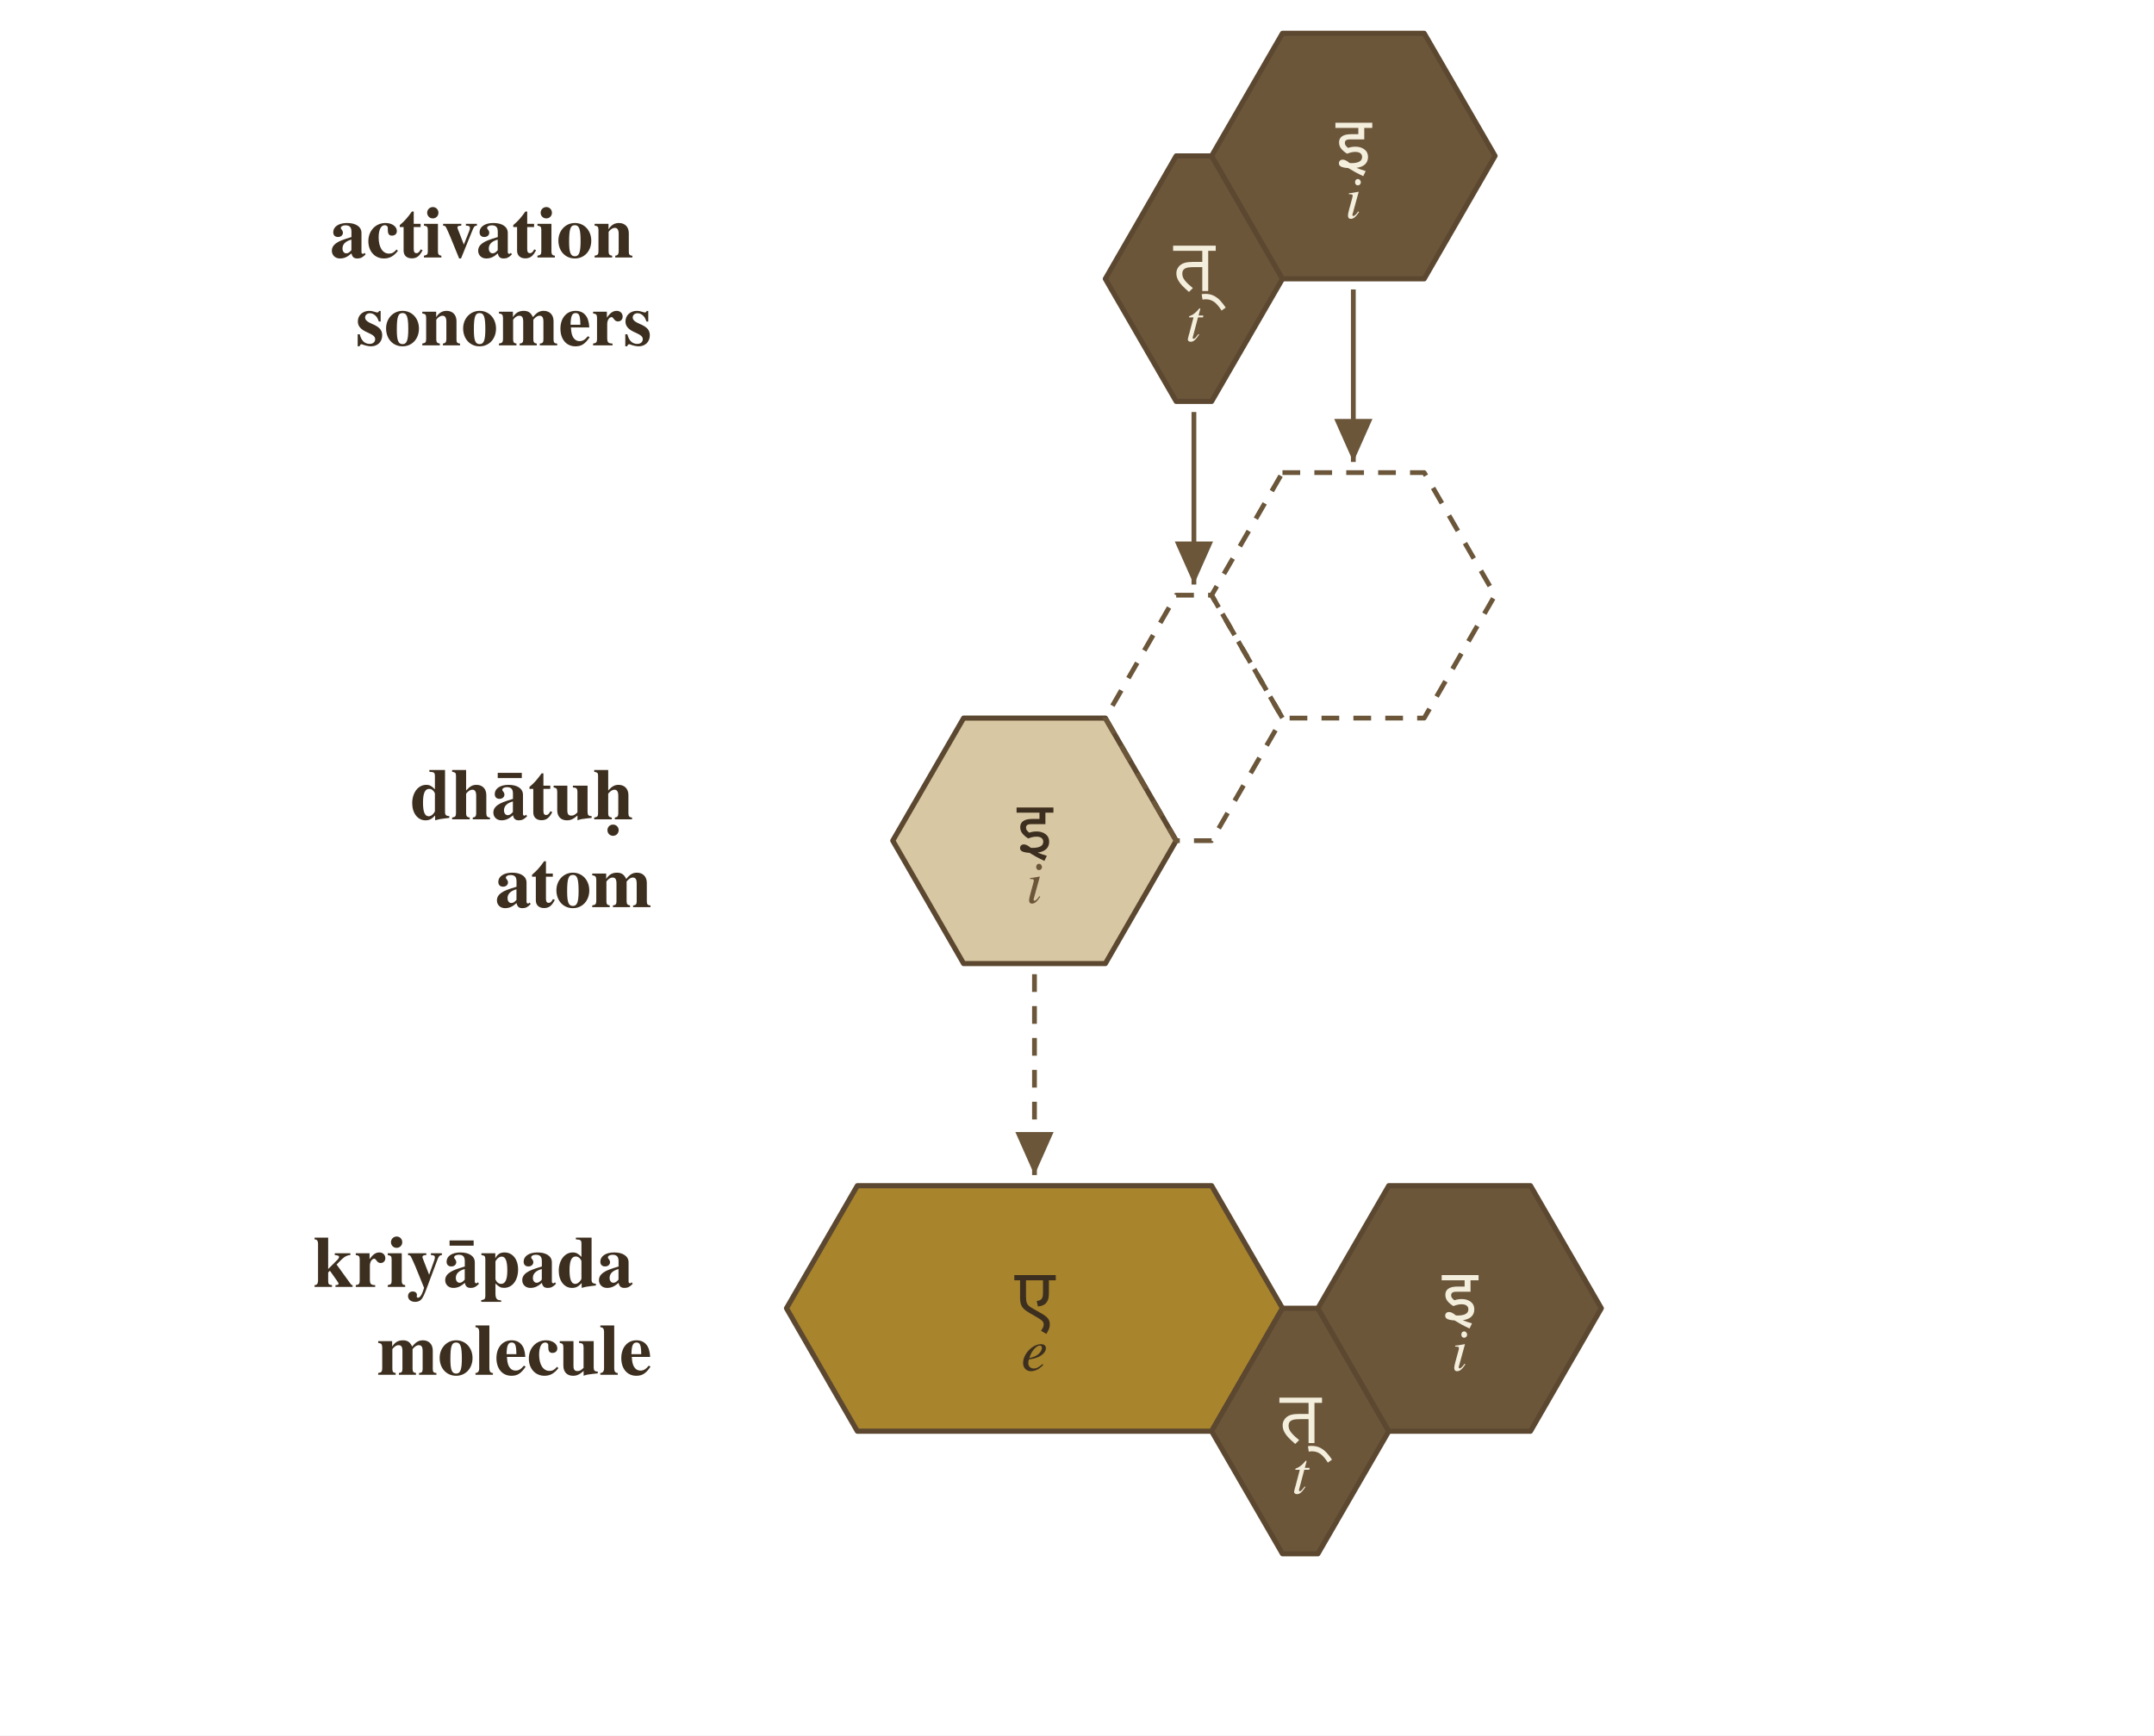
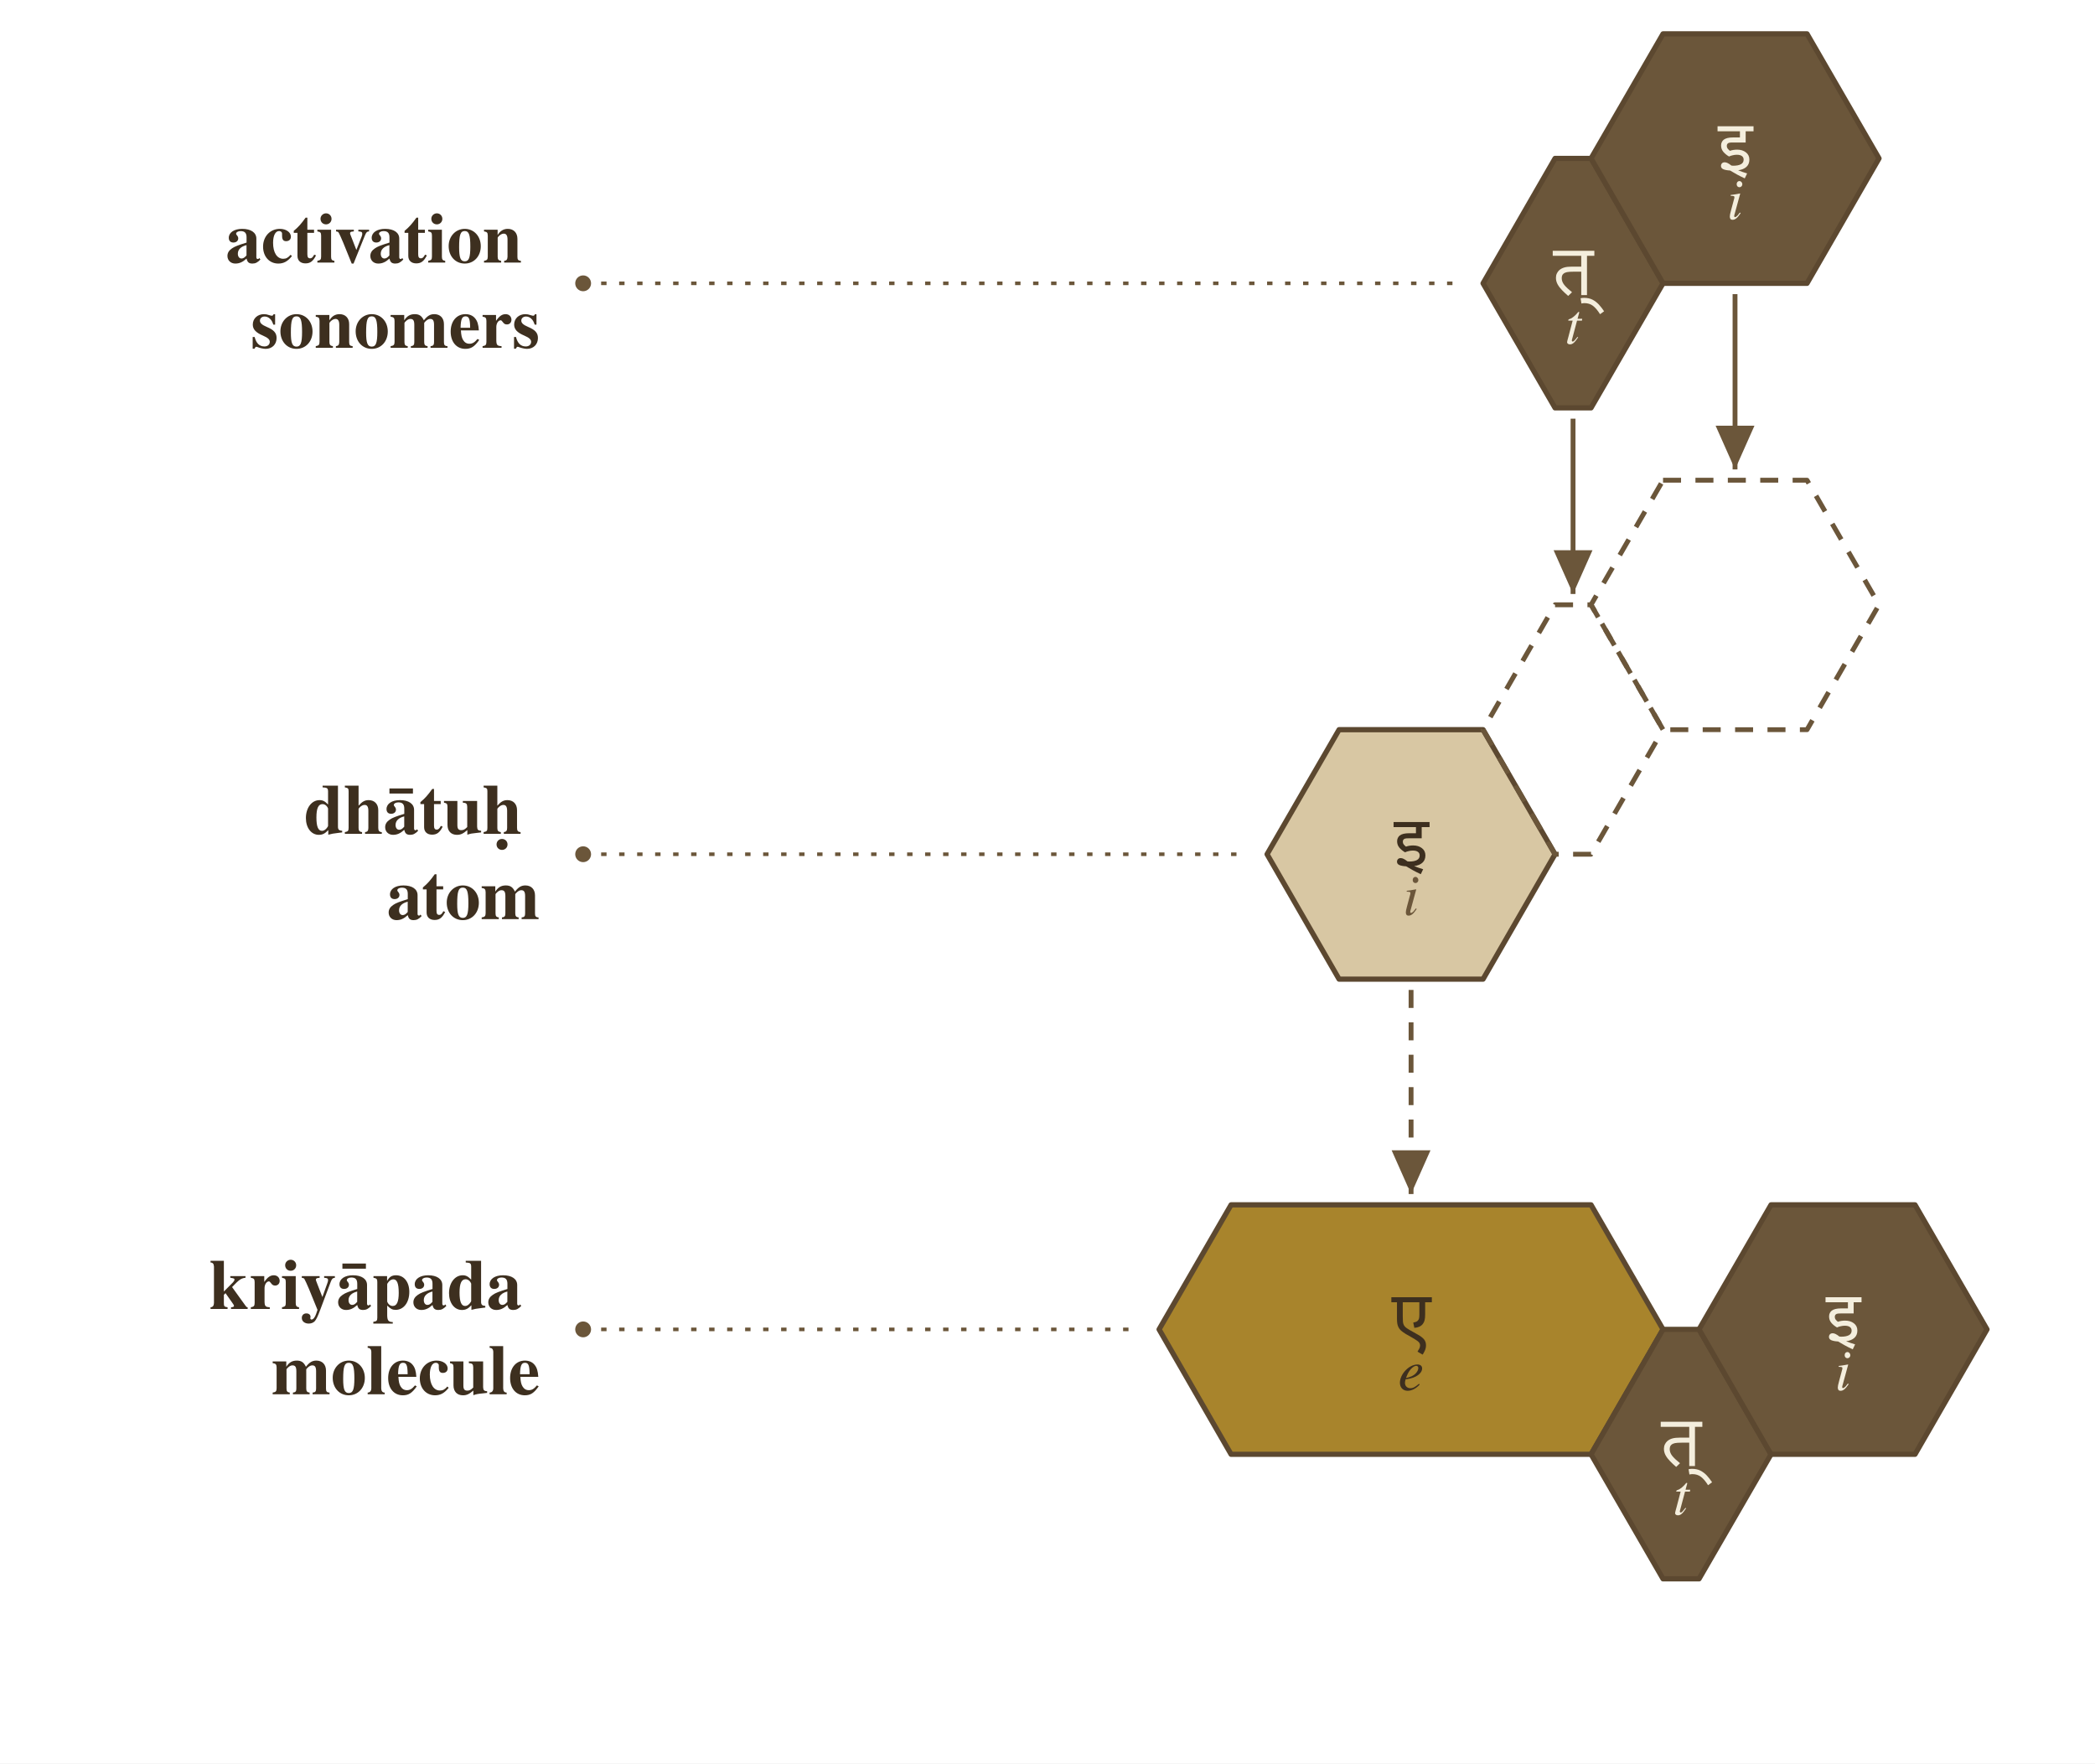
- <svg xmlns="http://www.w3.org/2000/svg" viewBox="0 0 608.0 489.9" width="4.5in" height="3.626in">
-   <rect x="0" y="0" width="608.0" height="489.9" fill="#ffffff" />
+ <svg xmlns="http://www.w3.org/2000/svg" viewBox="0 0 582.0 489.9" width="4.5in" height="3.788in">
+   <rect x="0" y="0" width="582.0" height="489.9" fill="#ffffff" />
  <defs>
    <marker id="arrowhead" markerWidth="10" markerHeight="8" refX="9" refY="4" orient="auto" markerUnits="strokeWidth">
      <polygon points="0,0 9,4 0,8" fill="#6b563a" />
    </marker>
  </defs>
-   <text x="184.0" y="78.7" font-family="Charter, Georgia, Times, serif" font-size="20.6" font-weight="700" text-anchor="end" dominant-baseline="middle" fill="#3d2f1f">
-     <tspan x="184.0" y="66.3">activation</tspan>
-     <tspan x="184.0" y="91.1">sonomers</tspan>
+   <text x="150.0" y="78.7" font-family="Charter, Georgia, Times, serif" font-size="19.8" font-weight="700" text-anchor="end" dominant-baseline="middle" fill="#3d2f1f">
+     <tspan x="150.0" y="66.8">activation</tspan>
+     <tspan x="150.0" y="90.5">sonomers</tspan>
  </text>
-   <text x="184.0" y="237.3" font-family="Charter, Georgia, Times, serif" font-size="20.6" font-weight="700" text-anchor="end" dominant-baseline="middle" fill="#3d2f1f">
-     <tspan x="184.0" y="224.9">dhātuḥ</tspan>
-     <tspan x="184.0" y="249.7">atom</tspan>
+   <text x="150.0" y="237.3" font-family="Charter, Georgia, Times, serif" font-size="19.8" font-weight="700" text-anchor="end" dominant-baseline="middle" fill="#3d2f1f">
+     <tspan x="150.0" y="225.5">dhātuḥ</tspan>
+     <tspan x="150.0" y="249.2">atom</tspan>
  </text>
-   <text x="184.0" y="369.3" font-family="Charter, Georgia, Times, serif" font-size="20.6" font-weight="700" text-anchor="end" dominant-baseline="middle" fill="#3d2f1f">
-     <tspan x="184.0" y="356.9">kriyāpada</tspan>
-     <tspan x="184.0" y="381.7">molecule</tspan>
+   <text x="150.0" y="369.3" font-family="Charter, Georgia, Times, serif" font-size="19.8" font-weight="700" text-anchor="end" dominant-baseline="middle" fill="#3d2f1f">
+     <tspan x="150.0" y="357.5">kriyāpada</tspan>
+     <tspan x="150.0" y="381.2">molecule</tspan>
  </text>
-   <polygon points="332.0,44.0 342.0,44.0 362.0,78.7 342.0,113.3 332.0,113.3 312.0,78.7" fill="#6b563a" stroke="#5c4830" stroke-width="1.45" stroke-linejoin="round" />
-   <text x="337.0" y="75.0" font-family="Noto Sans Devanagari, Mangal, Devanagari Sangam MN, sans-serif" font-size="20.6" font-weight="500" text-anchor="middle" dominant-baseline="middle" fill="#f4eedd">त्</text>
-   <text x="337.0" y="91.5" font-family="Charter, Georgia, Times, serif" font-size="16.9" font-style="italic" text-anchor="middle" dominant-baseline="middle" fill="#f4eedd">t</text>
-   <polygon points="362.0,9.4 402.0,9.4 422.0,44.0 402.0,78.7 362.0,78.7 342.0,44.0" fill="#6b563a" stroke="#5c4830" stroke-width="1.45" stroke-linejoin="round" />
-   <text x="382.0" y="40.3" font-family="Noto Sans Devanagari, Mangal, Devanagari Sangam MN, sans-serif" font-size="20.6" font-weight="500" text-anchor="middle" dominant-baseline="middle" fill="#f4eedd">इ</text>
-   <text x="382.0" y="56.8" font-family="Charter, Georgia, Times, serif" font-size="16.9" font-style="italic" text-anchor="middle" dominant-baseline="middle" fill="#f4eedd">i</text>
-   <polygon points="272.0,202.7 312.0,202.7 332.0,237.3 312.0,272.0 272.0,272.0 252.0,237.3" fill="#d8c7a3" stroke="#5c4830" stroke-width="1.45" stroke-linejoin="round" />
-   <text x="292.0" y="233.6" font-family="Noto Sans Devanagari, Mangal, Devanagari Sangam MN, sans-serif" font-size="20.6" font-weight="500" text-anchor="middle" dominant-baseline="middle" fill="#3d2f1f">इ</text>
-   <text x="292.0" y="250.1" font-family="Charter, Georgia, Times, serif" font-size="16.9" font-style="italic" text-anchor="middle" dominant-baseline="middle" fill="#6b563a">i</text>
-   <polygon points="332.0,168.0 342.0,168.0 362.0,202.7 342.0,237.3 332.0,237.3 312.0,202.7" fill="none" stroke="#6b563a" stroke-width="1.35" stroke-dasharray="5 4" stroke-linejoin="round" />
-   <polygon points="362.0,133.4 402.0,133.4 422.0,168.0 402.0,202.7 362.0,202.7 342.0,168.0" fill="none" stroke="#6b563a" stroke-width="1.35" stroke-dasharray="5 4" stroke-linejoin="round" />
-   <path d="M 337.0,116.3 L 337.0,165.0" fill="none" stroke="#6b563a" stroke-width="1.35" marker-end="url(#arrowhead)" />
-   <path d="M 382.0,81.7 L 382.0,130.4" fill="none" stroke="#6b563a" stroke-width="1.35" marker-end="url(#arrowhead)" />
-   <path d="M 292.0,275.0 L 292.0,331.7" fill="none" stroke="#6b563a" stroke-width="1.35" stroke-dasharray="5 4" marker-end="url(#arrowhead)" />
-   <polygon points="242.0,334.7 342.0,334.7 362.0,369.3 342.0,404.0 242.0,404.0 222.0,369.3" fill="#a8842c" stroke="#5c4830" stroke-width="1.45" stroke-linejoin="round" />
-   <text x="292.0" y="365.6" font-family="Noto Sans Devanagari, Mangal, Devanagari Sangam MN, sans-serif" font-size="20.6" font-weight="500" text-anchor="middle" dominant-baseline="middle" fill="#3d2f1f">ए</text>
-   <text x="292.0" y="382.1" font-family="Charter, Georgia, Times, serif" font-size="16.9" font-style="italic" text-anchor="middle" dominant-baseline="middle" fill="#3d2f1f">e</text>
-   <polygon points="362.0,369.3 372.0,369.3 392.0,404.0 372.0,438.6 362.0,438.6 342.0,404.0" fill="#6b563a" stroke="#5c4830" stroke-width="1.45" stroke-linejoin="round" />
-   <text x="367.0" y="400.2" font-family="Noto Sans Devanagari, Mangal, Devanagari Sangam MN, sans-serif" font-size="20.6" font-weight="500" text-anchor="middle" dominant-baseline="middle" fill="#f4eedd">त्</text>
-   <text x="367.0" y="416.8" font-family="Charter, Georgia, Times, serif" font-size="16.9" font-style="italic" text-anchor="middle" dominant-baseline="middle" fill="#f4eedd">t</text>
-   <polygon points="392.0,334.7 432.0,334.7 452.0,369.3 432.0,404.0 392.0,404.0 372.0,369.3" fill="#6b563a" stroke="#5c4830" stroke-width="1.45" stroke-linejoin="round" />
-   <text x="412.0" y="365.6" font-family="Noto Sans Devanagari, Mangal, Devanagari Sangam MN, sans-serif" font-size="20.6" font-weight="500" text-anchor="middle" dominant-baseline="middle" fill="#f4eedd">इ</text>
-   <text x="412.0" y="382.1" font-family="Charter, Georgia, Times, serif" font-size="16.9" font-style="italic" text-anchor="middle" dominant-baseline="middle" fill="#f4eedd">i</text>
+   <circle cx="162.0" cy="78.7" r="2.2" fill="#6b563a" />
+   <line x1="162.0" y1="78.7" x2="404.0" y2="78.7" stroke="#6b563a" stroke-width="1" stroke-dasharray="1.5 3.5" />
+   <circle cx="162.0" cy="237.3" r="2.2" fill="#6b563a" />
+   <line x1="162.0" y1="237.3" x2="344.0" y2="237.3" stroke="#6b563a" stroke-width="1" stroke-dasharray="1.5 3.5" />
+   <circle cx="162.0" cy="369.3" r="2.2" fill="#6b563a" />
+   <line x1="162.0" y1="369.3" x2="314.0" y2="369.3" stroke="#6b563a" stroke-width="1" stroke-dasharray="1.5 3.5" />
+   <polygon points="432.0,44.0 442.0,44.0 462.0,78.7 442.0,113.3 432.0,113.3 412.0,78.7" fill="#6b563a" stroke="#5c4830" stroke-width="1.45" stroke-linejoin="round" />
+   <text x="437.0" y="75.1" font-family="Noto Sans Devanagari, Mangal, Devanagari Sangam MN, sans-serif" font-size="19.8" font-weight="500" text-anchor="middle" dominant-baseline="middle" fill="#f4eedd">त्</text>
+   <text x="437.0" y="90.9" font-family="Charter, Georgia, Times, serif" font-size="16.2" font-style="italic" text-anchor="middle" dominant-baseline="middle" fill="#f4eedd">t</text>
+   <polygon points="462.0,9.4 502.0,9.4 522.0,44.0 502.0,78.7 462.0,78.7 442.0,44.0" fill="#6b563a" stroke="#5c4830" stroke-width="1.45" stroke-linejoin="round" />
+   <text x="482.0" y="40.5" font-family="Noto Sans Devanagari, Mangal, Devanagari Sangam MN, sans-serif" font-size="19.8" font-weight="500" text-anchor="middle" dominant-baseline="middle" fill="#f4eedd">इ</text>
+   <text x="482.0" y="56.3" font-family="Charter, Georgia, Times, serif" font-size="16.2" font-style="italic" text-anchor="middle" dominant-baseline="middle" fill="#f4eedd">i</text>
+   <polygon points="372.0,202.7 412.0,202.7 432.0,237.3 412.0,272.0 372.0,272.0 352.0,237.3" fill="#d8c7a3" stroke="#5c4830" stroke-width="1.45" stroke-linejoin="round" />
+   <text x="392.0" y="233.8" font-family="Noto Sans Devanagari, Mangal, Devanagari Sangam MN, sans-serif" font-size="19.8" font-weight="500" text-anchor="middle" dominant-baseline="middle" fill="#3d2f1f">इ</text>
+   <text x="392.0" y="249.6" font-family="Charter, Georgia, Times, serif" font-size="16.2" font-style="italic" text-anchor="middle" dominant-baseline="middle" fill="#6b563a">i</text>
+   <polygon points="432.0,168.0 442.0,168.0 462.0,202.7 442.0,237.3 432.0,237.3 412.0,202.7" fill="none" stroke="#6b563a" stroke-width="1.35" stroke-dasharray="5 4" stroke-linejoin="round" />
+   <polygon points="462.0,133.4 502.0,133.4 522.0,168.0 502.0,202.7 462.0,202.7 442.0,168.0" fill="none" stroke="#6b563a" stroke-width="1.35" stroke-dasharray="5 4" stroke-linejoin="round" />
+   <path d="M 437.0,116.3 L 437.0,165.0" fill="none" stroke="#6b563a" stroke-width="1.35" marker-end="url(#arrowhead)" />
+   <path d="M 482.0,81.7 L 482.0,130.4" fill="none" stroke="#6b563a" stroke-width="1.35" marker-end="url(#arrowhead)" />
+   <path d="M 392.0,275.0 L 392.0,331.7" fill="none" stroke="#6b563a" stroke-width="1.35" stroke-dasharray="5 4" marker-end="url(#arrowhead)" />
+   <polygon points="342.0,334.7 442.0,334.7 462.0,369.3 442.0,404.0 342.0,404.0 322.0,369.3" fill="#a8842c" stroke="#5c4830" stroke-width="1.45" stroke-linejoin="round" />
+   <text x="392.0" y="365.8" font-family="Noto Sans Devanagari, Mangal, Devanagari Sangam MN, sans-serif" font-size="19.8" font-weight="500" text-anchor="middle" dominant-baseline="middle" fill="#3d2f1f">ए</text>
+   <text x="392.0" y="381.6" font-family="Charter, Georgia, Times, serif" font-size="16.2" font-style="italic" text-anchor="middle" dominant-baseline="middle" fill="#3d2f1f">e</text>
+   <polygon points="462.0,369.3 472.0,369.3 492.0,404.0 472.0,438.6 462.0,438.6 442.0,404.0" fill="#6b563a" stroke="#5c4830" stroke-width="1.45" stroke-linejoin="round" />
+   <text x="467.0" y="400.4" font-family="Noto Sans Devanagari, Mangal, Devanagari Sangam MN, sans-serif" font-size="19.8" font-weight="500" text-anchor="middle" dominant-baseline="middle" fill="#f4eedd">त्</text>
+   <text x="467.0" y="416.2" font-family="Charter, Georgia, Times, serif" font-size="16.2" font-style="italic" text-anchor="middle" dominant-baseline="middle" fill="#f4eedd">t</text>
+   <polygon points="492.0,334.7 532.0,334.7 552.0,369.3 532.0,404.0 492.0,404.0 472.0,369.3" fill="#6b563a" stroke="#5c4830" stroke-width="1.45" stroke-linejoin="round" />
+   <text x="512.0" y="365.8" font-family="Noto Sans Devanagari, Mangal, Devanagari Sangam MN, sans-serif" font-size="19.8" font-weight="500" text-anchor="middle" dominant-baseline="middle" fill="#f4eedd">इ</text>
+   <text x="512.0" y="381.6" font-family="Charter, Georgia, Times, serif" font-size="16.2" font-style="italic" text-anchor="middle" dominant-baseline="middle" fill="#f4eedd">i</text>
</svg>
